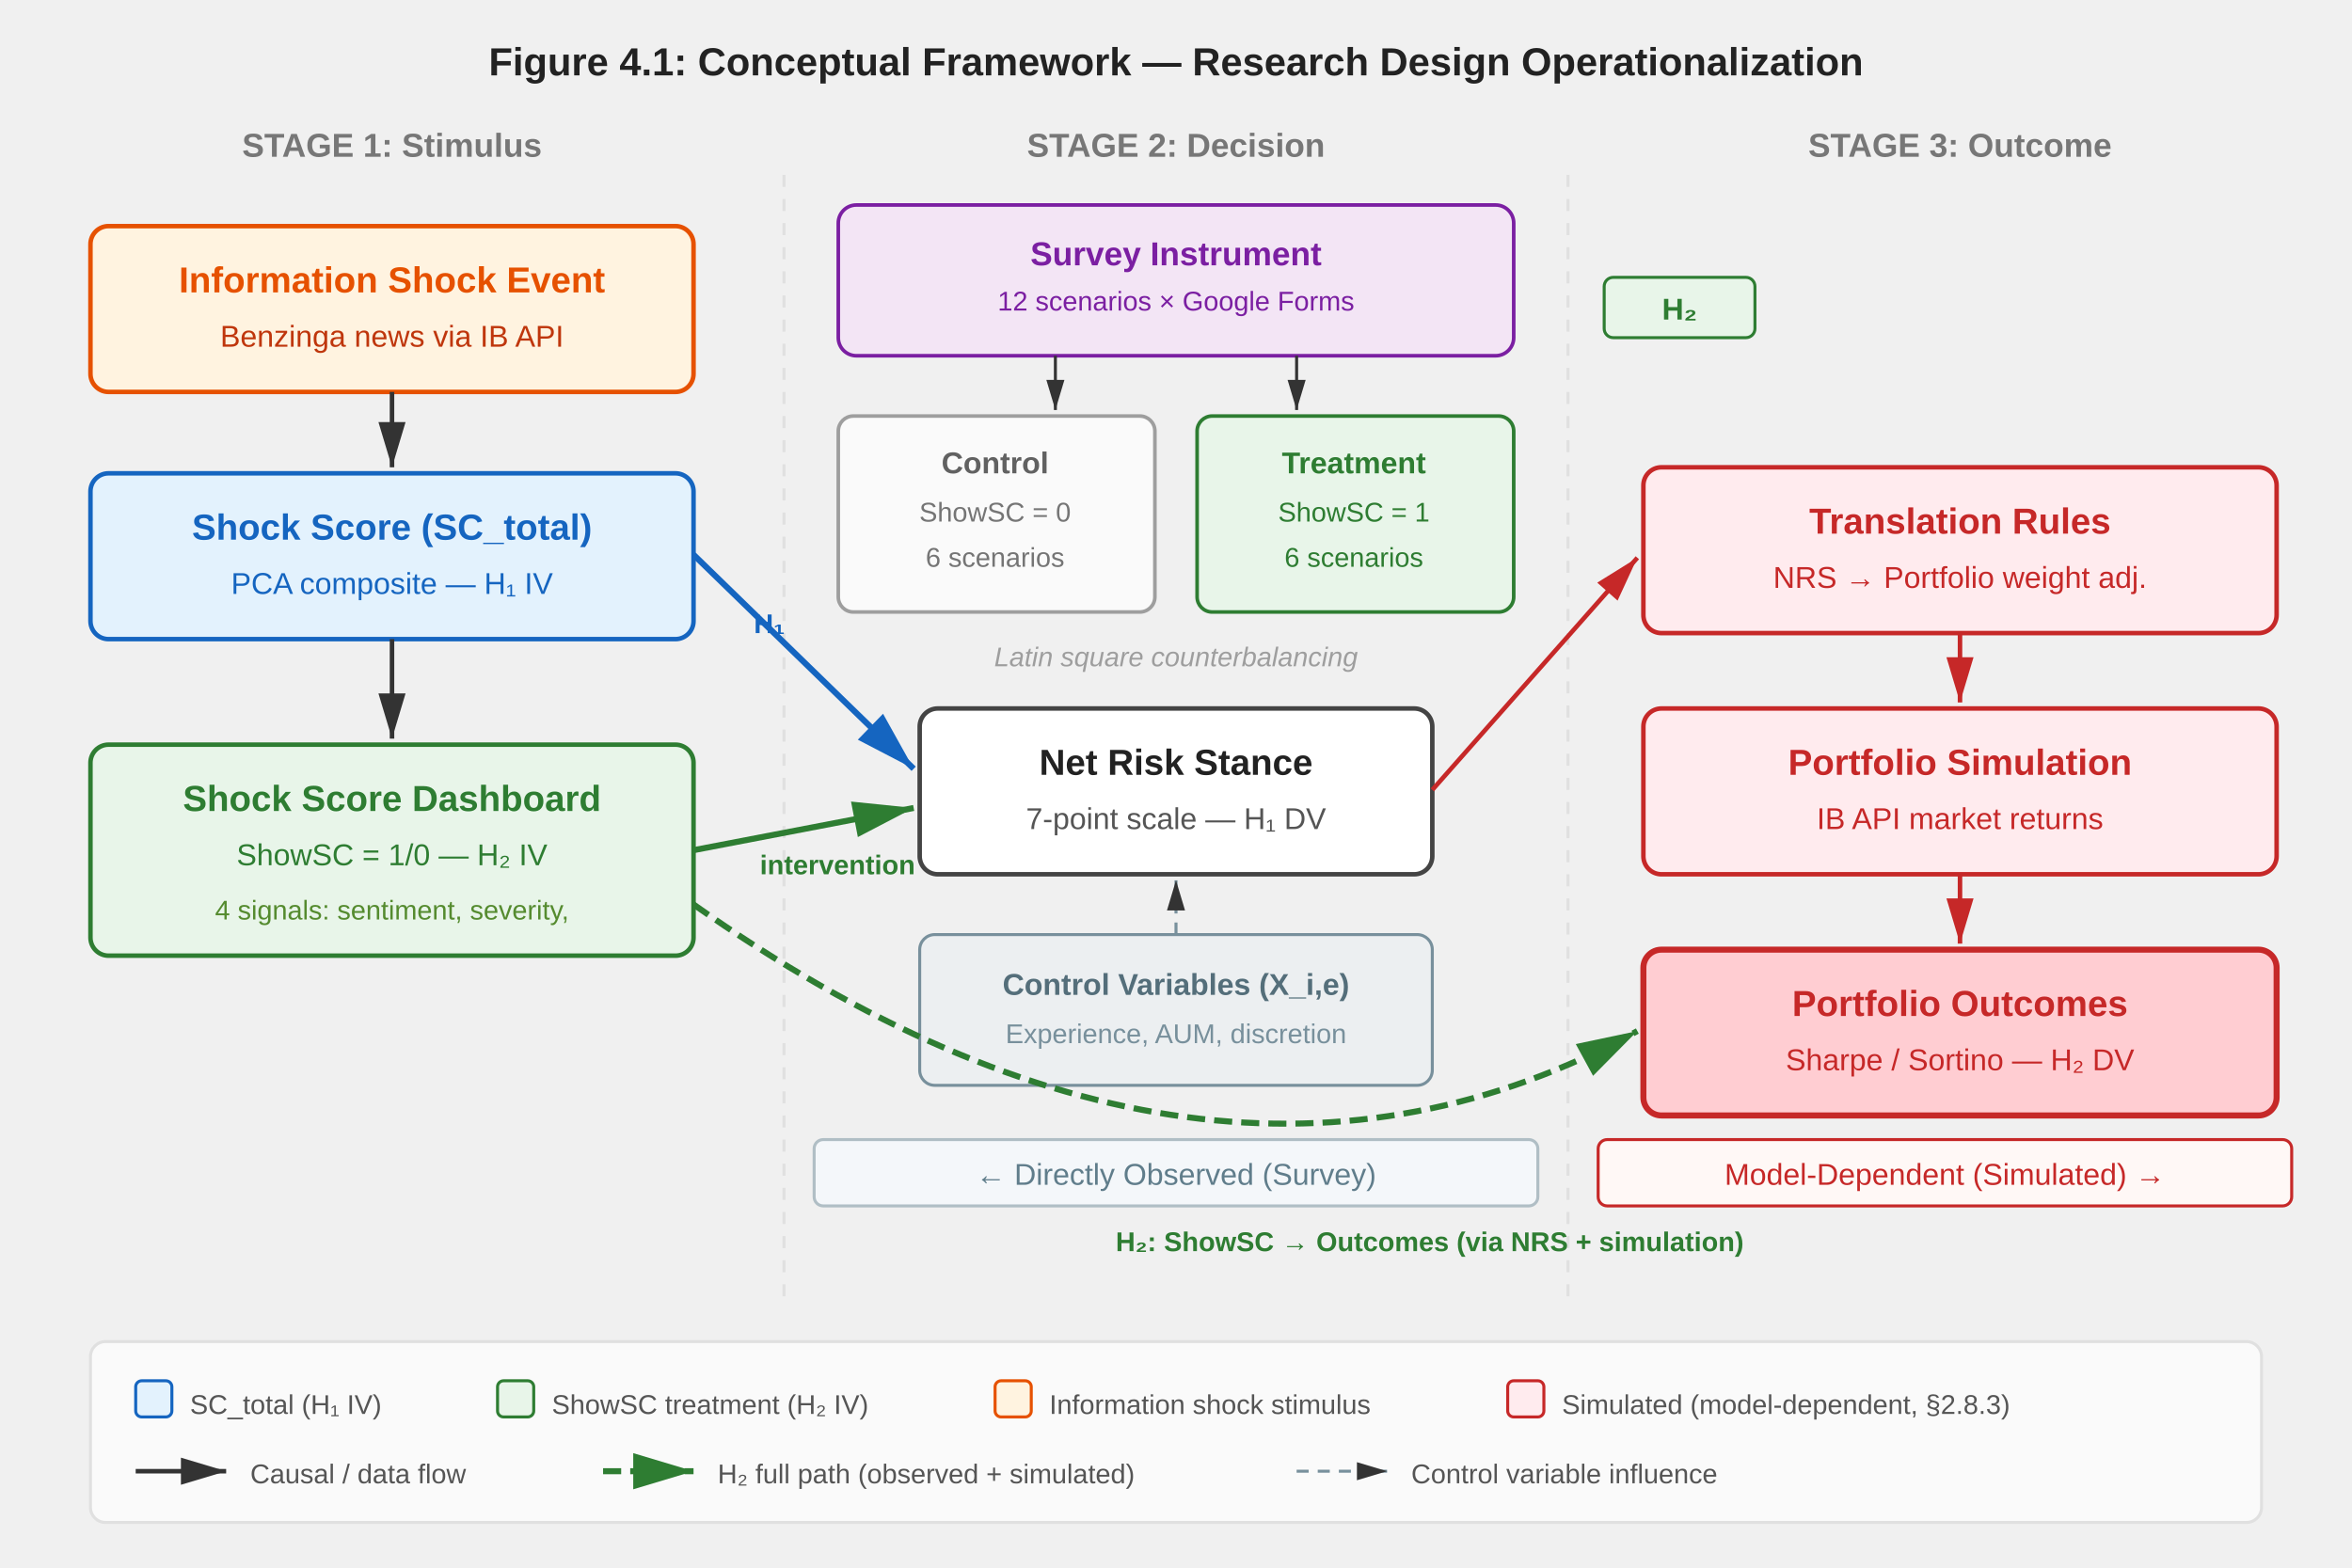
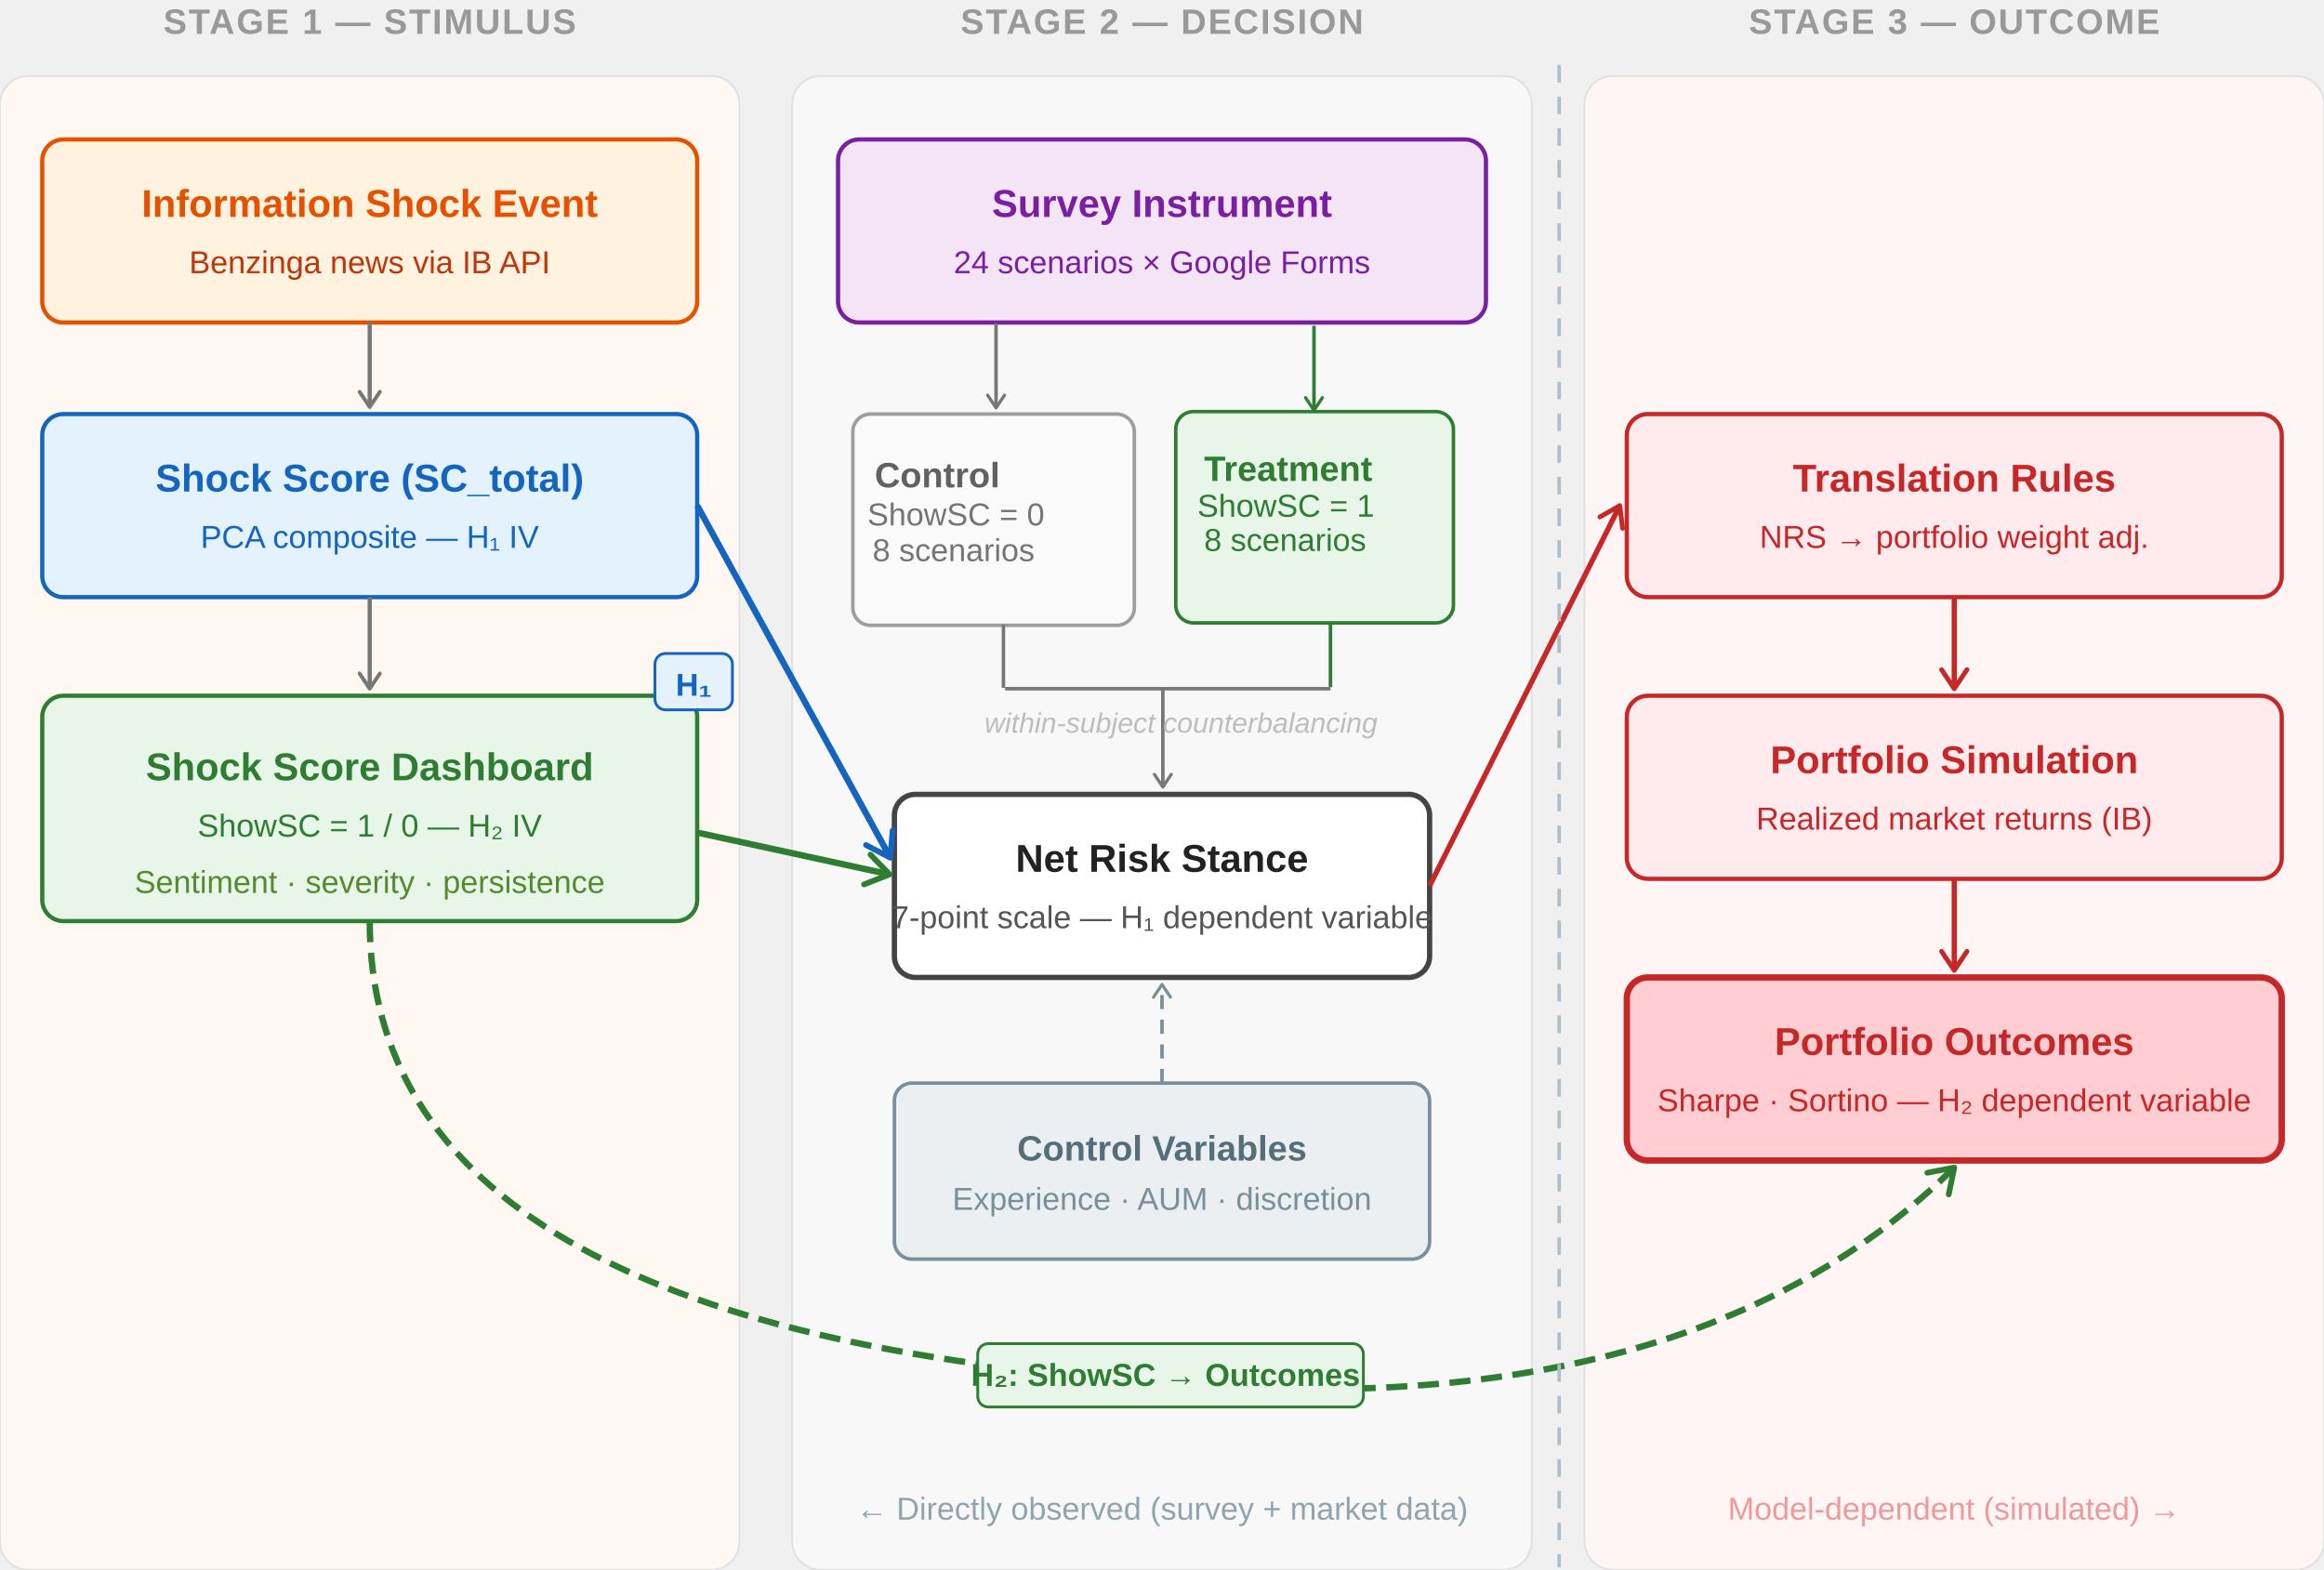
- <svg xmlns="http://www.w3.org/2000/svg" viewBox="0 0 780 520" font-family="Calibri, Arial, sans-serif">
+ <svg xmlns="http://www.w3.org/2000/svg" viewBox="7.586 13.71 660 445.829" width="660px" height="445.829px">
  <defs>
-     <marker id="arrow" viewBox="0 0 10 6" refX="10" refY="3" markerWidth="10" markerHeight="6" orient="auto-start-reverse">
-       <path d="M 0 0 L 10 3 L 0 6 z" fill="#333" />
-     </marker>
-     <marker id="arrow-blue" viewBox="0 0 10 6" refX="10" refY="3" markerWidth="10" markerHeight="6" orient="auto-start-reverse">
-       <path d="M 0 0 L 10 3 L 0 6 z" fill="#1565C0" />
-     </marker>
-     <marker id="arrow-green" viewBox="0 0 10 6" refX="10" refY="3" markerWidth="10" markerHeight="6" orient="auto-start-reverse">
-       <path d="M 0 0 L 10 3 L 0 6 z" fill="#2E7D32" />
-     </marker>
-     <marker id="arrow-red" viewBox="0 0 10 6" refX="10" refY="3" markerWidth="10" markerHeight="6" orient="auto-start-reverse">
-       <path d="M 0 0 L 10 3 L 0 6 z" fill="#C62828" />
+     <marker id="arrow" viewBox="0 0 10 10" refX="8" refY="5" markerWidth="6" markerHeight="6" orient="auto-start-reverse">
+       <path d="M2 1L8 5L2 9" fill="none" stroke="context-stroke" stroke-width="1.5" stroke-linecap="round" stroke-linejoin="round" />
    </marker>
  </defs>
-   <text x="390" y="25" text-anchor="middle" font-size="13" font-weight="bold" fill="#222">Figure 4.1: Conceptual Framework — Research Design Operationalization</text>
-   <text x="130" y="52" text-anchor="middle" font-size="11" fill="#777" font-weight="bold">STAGE 1: Stimulus</text>
-   <text x="390" y="52" text-anchor="middle" font-size="11" fill="#777" font-weight="bold">STAGE 2: Decision</text>
-   <text x="650" y="52" text-anchor="middle" font-size="11" fill="#777" font-weight="bold">STAGE 3: Outcome</text>
-   <line x1="260" y1="58" x2="260" y2="430" stroke="#E0E0E0" stroke-width="1" stroke-dasharray="4,4" />
-   <line x1="520" y1="58" x2="520" y2="430" stroke="#E0E0E0" stroke-width="1" stroke-dasharray="4,4" />
-   <rect x="30" y="75" width="200" height="55" rx="6" fill="#FFF3E0" stroke="#E65100" stroke-width="1.5" />
-   <text x="130" y="97" text-anchor="middle" font-size="12" font-weight="bold" fill="#E65100">Information Shock Event</text>
-   <text x="130" y="115" text-anchor="middle" font-size="10" fill="#BF360C">Benzinga news via IB API</text>
-   <line x1="130" y1="130" x2="130" y2="155" stroke="#333" stroke-width="1.5" marker-end="url(#arrow)" />
-   <rect x="30" y="157" width="200" height="55" rx="6" fill="#E3F2FD" stroke="#1565C0" stroke-width="1.5" />
-   <text x="130" y="179" text-anchor="middle" font-size="12" font-weight="bold" fill="#1565C0">Shock Score (SC_total)</text>
-   <text x="130" y="197" text-anchor="middle" font-size="10" fill="#1565C0">PCA composite — H₁ IV</text>
-   <line x1="130" y1="212" x2="130" y2="245" stroke="#333" stroke-width="1.5" marker-end="url(#arrow)" />
-   <rect x="30" y="247" width="200" height="70" rx="6" fill="#E8F5E9" stroke="#2E7D32" stroke-width="1.5" />
-   <text x="130" y="269" text-anchor="middle" font-size="12" font-weight="bold" fill="#2E7D32">Shock Score Dashboard</text>
-   <text x="130" y="287" text-anchor="middle" font-size="10" fill="#2E7D32">ShowSC = 1/0 — H₂ IV</text>
-   <text x="130" y="305" text-anchor="middle" font-size="9" fill="#558B2F">4 signals: sentiment, severity,</text>
-   <rect x="278" y="68" width="224" height="50" rx="6" fill="#F3E5F5" stroke="#7B1FA2" stroke-width="1.2" />
-   <text x="390" y="88" text-anchor="middle" font-size="11" font-weight="bold" fill="#7B1FA2">Survey Instrument</text>
-   <text x="390" y="103" text-anchor="middle" font-size="9" fill="#7B1FA2">12 scenarios × Google Forms</text>
-   <rect x="278" y="138" width="105" height="65" rx="5" fill="#FAFAFA" stroke="#9E9E9E" stroke-width="1.2" />
-   <text x="330" y="157" text-anchor="middle" font-size="10" font-weight="bold" fill="#616161">Control</text>
-   <text x="330" y="173" text-anchor="middle" font-size="9" fill="#757575">ShowSC = 0</text>
-   <text x="330" y="188" text-anchor="middle" font-size="9" fill="#757575">6 scenarios</text>
-   <rect x="397" y="138" width="105" height="65" rx="5" fill="#E8F5E9" stroke="#2E7D32" stroke-width="1.2" />
-   <text x="449" y="157" text-anchor="middle" font-size="10" font-weight="bold" fill="#2E7D32">Treatment</text>
-   <text x="449" y="173" text-anchor="middle" font-size="9" fill="#2E7D32">ShowSC = 1</text>
-   <text x="449" y="188" text-anchor="middle" font-size="9" fill="#2E7D32">6 scenarios</text>
-   <line x1="350" y1="118" x2="350" y2="136" stroke="#333" stroke-width="1" marker-end="url(#arrow)" />
-   <line x1="430" y1="118" x2="430" y2="136" stroke="#333" stroke-width="1" marker-end="url(#arrow)" />
-   <text x="390" y="221" text-anchor="middle" font-size="9" fill="#9E9E9E" font-style="italic">Latin square counterbalancing</text>
-   <rect x="305" y="235" width="170" height="55" rx="6" fill="#fff" stroke="#444" stroke-width="1.5" />
-   <text x="390" y="257" text-anchor="middle" font-size="12" font-weight="bold" fill="#222">Net Risk Stance</text>
-   <text x="390" y="275" text-anchor="middle" font-size="10" fill="#555">7-point scale — H₁ DV</text>
-   <line x1="230" y1="184" x2="303" y2="255" stroke="#1565C0" stroke-width="2" marker-end="url(#arrow-blue)" />
-   <text x="250" y="210" font-size="9" fill="#1565C0" font-weight="bold">H₁</text>
-   <line x1="230" y1="282" x2="303" y2="268" stroke="#2E7D32" stroke-width="2" marker-end="url(#arrow-green)" />
-   <text x="252" y="290" font-size="9" fill="#2E7D32" font-weight="bold">intervention</text>
-   <rect x="305" y="310" width="170" height="50" rx="5" fill="#ECEFF1" stroke="#78909C" stroke-width="1" />
-   <text x="390" y="330" text-anchor="middle" font-size="10" font-weight="bold" fill="#546E7A">Control Variables (X_i,e)</text>
-   <text x="390" y="346" text-anchor="middle" font-size="9" fill="#78909C">Experience, AUM, discretion</text>
-   <line x1="390" y1="310" x2="390" y2="292" stroke="#78909C" stroke-width="1" stroke-dasharray="4,3" marker-end="url(#arrow)" />
-   <rect x="520" y="58" width="3" height="372" rx="1" fill="none" />
-   <rect x="270" y="378" width="240" height="22" rx="3" fill="#F4F7FA" stroke="#B0BEC5" stroke-width="1" />
-   <text x="390" y="393" text-anchor="middle" font-size="10" fill="#607D8B">← Directly Observed (Survey)</text>
-   <rect x="530" y="378" width="230" height="22" rx="3" fill="#FFF8F6" stroke="#C62828" stroke-width="1" />
-   <text x="645" y="393" text-anchor="middle" font-size="10" fill="#C62828">Model-Dependent (Simulated) →</text>
-   <rect x="545" y="155" width="210" height="55" rx="6" fill="#FFEBEE" stroke="#C62828" stroke-width="1.5" />
-   <text x="650" y="177" text-anchor="middle" font-size="12" font-weight="bold" fill="#C62828">Translation Rules</text>
-   <text x="650" y="195" text-anchor="middle" font-size="10" fill="#C62828">NRS → Portfolio weight adj.</text>
-   <line x1="475" y1="262" x2="543" y2="185" stroke="#C62828" stroke-width="1.5" marker-end="url(#arrow-red)" />
-   <rect x="545" y="235" width="210" height="55" rx="6" fill="#FFEBEE" stroke="#C62828" stroke-width="1.5" />
-   <text x="650" y="257" text-anchor="middle" font-size="12" font-weight="bold" fill="#C62828">Portfolio Simulation</text>
-   <text x="650" y="275" text-anchor="middle" font-size="10" fill="#C62828">IB API market returns</text>
-   <line x1="650" y1="210" x2="650" y2="233" stroke="#C62828" stroke-width="1.5" marker-end="url(#arrow-red)" />
-   <rect x="545" y="315" width="210" height="55" rx="6" fill="#FFCDD2" stroke="#C62828" stroke-width="2" />
-   <text x="650" y="337" text-anchor="middle" font-size="12" font-weight="bold" fill="#C62828">Portfolio Outcomes</text>
-   <text x="650" y="355" text-anchor="middle" font-size="10" fill="#C62828">Sharpe / Sortino — H₂ DV</text>
-   <line x1="650" y1="290" x2="650" y2="313" stroke="#C62828" stroke-width="1.5" marker-end="url(#arrow-red)" />
-   <rect x="532" y="92" width="50" height="20" rx="3" fill="#E8F5E9" stroke="#2E7D32" stroke-width="1" />
-   <text x="557" y="106" text-anchor="middle" font-size="10" font-weight="bold" fill="#2E7D32">H₂</text>
-   <path d="M 230,300 Q 400,420 543,342" fill="none" stroke="#2E7D32" stroke-width="2" stroke-dasharray="6,3" marker-end="url(#arrow-green)" />
-   <text x="370" y="415" font-size="9" fill="#2E7D32" font-weight="bold">H₂: ShowSC → Outcomes (via NRS + simulation)</text>
-   <rect x="30" y="445" width="720" height="60" rx="5" fill="#FAFAFA" stroke="#E0E0E0" stroke-width="1" />
-   <rect x="45" y="458" width="12" height="12" rx="2" fill="#E3F2FD" stroke="#1565C0" stroke-width="1" />
-   <text x="63" y="469" font-size="9" fill="#555">SC_total (H₁ IV)</text>
-   <rect x="165" y="458" width="12" height="12" rx="2" fill="#E8F5E9" stroke="#2E7D32" stroke-width="1" />
-   <text x="183" y="469" font-size="9" fill="#555">ShowSC treatment (H₂ IV)</text>
-   <rect x="330" y="458" width="12" height="12" rx="2" fill="#FFF3E0" stroke="#E65100" stroke-width="1" />
-   <text x="348" y="469" font-size="9" fill="#555">Information shock stimulus</text>
-   <rect x="500" y="458" width="12" height="12" rx="2" fill="#FFEBEE" stroke="#C62828" stroke-width="1" />
-   <text x="518" y="469" font-size="9" fill="#555">Simulated (model-dependent, §2.8.3)</text>
-   <line x1="45" y1="488" x2="75" y2="488" stroke="#333" stroke-width="1.5" marker-end="url(#arrow)" />
-   <text x="83" y="492" font-size="9" fill="#555">Causal / data flow</text>
-   <line x1="200" y1="488" x2="230" y2="488" stroke="#2E7D32" stroke-width="2" stroke-dasharray="6,3" marker-end="url(#arrow-green)" />
-   <text x="238" y="492" font-size="9" fill="#555">H₂ full path (observed + simulated)</text>
-   <line x1="430" y1="488" x2="460" y2="488" stroke="#78909C" stroke-width="1" stroke-dasharray="4,3" marker-end="url(#arrow)" />
-   <text x="468" y="492" font-size="9" fill="#555">Control variable influence</text>
+   <rect x="7.586" y="35.31" width="210" height="424.229" rx="8" fill="#FFF8F2" stroke="#E0E0E0" stroke-width="0.5" style="fill: rgb(255, 248, 242); stroke: rgb(224, 224, 224); color: rgb(255, 255, 255); stroke-width: 0.5; stroke-linecap: butt; stroke-linejoin: miter; opacity: 1; font-family: Calibri, Arial, sans-serif; font-size: 16px; font-weight: 400; text-anchor: start; dominant-baseline: auto;" transform="matrix(1, 0, 0, 1, 0, 0)" />
+   <rect x="232.586" y="35.31" width="210" height="424.229" rx="8" fill="#F8F8F8" stroke="#E0E0E0" stroke-width="0.5" style="fill: rgb(248, 248, 248); stroke: rgb(224, 224, 224); color: rgb(255, 255, 255); stroke-width: 0.5; stroke-linecap: butt; stroke-linejoin: miter; opacity: 1; font-family: Calibri, Arial, sans-serif; font-size: 16px; font-weight: 400; text-anchor: start; dominant-baseline: auto;" transform="matrix(1, 0, 0, 1, 0, 0)" />
+   <rect x="457.586" y="35.31" width="210" height="424.229" rx="8" fill="#FFF5F5" stroke="#E0E0E0" stroke-width="0.5" style="fill: rgb(255, 245, 245); stroke: rgb(224, 224, 224); color: rgb(255, 255, 255); stroke-width: 0.5; stroke-linecap: butt; stroke-linejoin: miter; opacity: 1; font-family: Calibri, Arial, sans-serif; font-size: 16px; font-weight: 400; text-anchor: start; dominant-baseline: auto;" transform="matrix(1, 0, 0, 1, 0, 0)" />
+   <text x="112.586" y="23.31" text-anchor="middle" font-size="10" font-weight="bold" fill="#999" letter-spacing="0.5" style="fill: rgb(153, 153, 153); stroke: none; color: rgb(255, 255, 255); stroke-width: 1; stroke-linecap: butt; stroke-linejoin: miter; opacity: 1; font-family: Calibri, Arial, sans-serif; font-size: 10px; font-weight: 700; text-anchor: middle; dominant-baseline: auto; white-space: pre;" transform="matrix(1, 0, 0, 1, 0, 0)">STAGE 1 — STIMULUS</text>
+   <text x="337.586" y="23.31" text-anchor="middle" font-size="10" font-weight="bold" fill="#999" letter-spacing="0.5" style="fill: rgb(153, 153, 153); stroke: none; color: rgb(255, 255, 255); stroke-width: 1; stroke-linecap: butt; stroke-linejoin: miter; opacity: 1; font-family: Calibri, Arial, sans-serif; font-size: 10px; font-weight: 700; text-anchor: middle; dominant-baseline: auto; white-space: pre;" transform="matrix(1, 0, 0, 1, 0, 0)">STAGE 2 — DECISION</text>
+   <text x="562.586" y="23.31" text-anchor="middle" font-size="10" font-weight="bold" fill="#999" letter-spacing="0.5" style="fill: rgb(153, 153, 153); stroke: none; color: rgb(255, 255, 255); stroke-width: 1; stroke-linecap: butt; stroke-linejoin: miter; opacity: 1; font-family: Calibri, Arial, sans-serif; font-size: 10px; font-weight: 700; text-anchor: middle; dominant-baseline: auto; white-space: pre;" transform="matrix(1, 0, 0, 1, 0, 0)">STAGE 3 — OUTCOME</text>
+   <rect x="19.586" y="53.31" width="186" height="52" rx="6" fill="#FFF3E0" stroke="#E65100" stroke-width="1.2" style="fill: rgb(255, 243, 224); stroke: rgb(230, 81, 0); color: rgb(255, 255, 255); stroke-width: 1.2; stroke-linecap: butt; stroke-linejoin: miter; opacity: 1; font-family: Calibri, Arial, sans-serif; font-size: 16px; font-weight: 400; text-anchor: start; dominant-baseline: auto;" transform="matrix(1, 0, 0, 1, 0, 0)" />
+   <text x="112.586" y="75.31" text-anchor="middle" font-size="11" font-weight="bold" fill="#E65100" style="fill: rgb(230, 81, 0); stroke: none; color: rgb(255, 255, 255); stroke-width: 1; stroke-linecap: butt; stroke-linejoin: miter; opacity: 1; font-family: Calibri, Arial, sans-serif; font-size: 11px; font-weight: 700; text-anchor: middle; dominant-baseline: auto; white-space: pre;" transform="matrix(1, 0, 0, 1, 0, 0)">Information Shock Event</text>
+   <text x="112.586" y="91.31" text-anchor="middle" font-size="9" fill="#BF360C" style="fill: rgb(191, 54, 12); stroke: none; color: rgb(255, 255, 255); stroke-width: 1; stroke-linecap: butt; stroke-linejoin: miter; opacity: 1; font-family: Calibri, Arial, sans-serif; font-size: 9px; font-weight: 400; text-anchor: middle; dominant-baseline: auto; white-space: pre;" transform="matrix(1, 0, 0, 1, 0, 0)">Benzinga news via IB API</text>
+   <line x1="112.586" y1="105.31" x2="112.586" y2="129.31" stroke="#777" stroke-width="1.2" marker-end="url(#arrow)" style="fill: rgb(0, 0, 0); stroke: rgb(119, 119, 119); color: rgb(255, 255, 255); stroke-width: 1.2; stroke-linecap: butt; stroke-linejoin: miter; opacity: 1; font-family: Calibri, Arial, sans-serif; font-size: 16px; font-weight: 400; text-anchor: start; dominant-baseline: auto;" transform="matrix(1, 0, 0, 1, 0, 0)" />
+   <rect x="19.586" y="131.31" width="186" height="52" rx="6" fill="#E3F2FD" stroke="#1565C0" stroke-width="1.2" style="fill: rgb(227, 242, 253); stroke: rgb(21, 101, 192); color: rgb(255, 255, 255); stroke-width: 1.2; stroke-linecap: butt; stroke-linejoin: miter; opacity: 1; font-family: Calibri, Arial, sans-serif; font-size: 16px; font-weight: 400; text-anchor: start; dominant-baseline: auto;" transform="matrix(1, 0, 0, 1, 0, 0)" />
+   <text x="112.586" y="153.31" text-anchor="middle" font-size="11" font-weight="bold" fill="#1565C0" style="fill: rgb(21, 101, 192); stroke: none; color: rgb(255, 255, 255); stroke-width: 1; stroke-linecap: butt; stroke-linejoin: miter; opacity: 1; font-family: Calibri, Arial, sans-serif; font-size: 11px; font-weight: 700; text-anchor: middle; dominant-baseline: auto; white-space: pre;" transform="matrix(1, 0, 0, 1, 0, 0)">Shock Score (SC_total)</text>
+   <text x="112.586" y="169.31" text-anchor="middle" font-size="9" fill="#1565C0" style="fill: rgb(21, 101, 192); stroke: none; color: rgb(255, 255, 255); stroke-width: 1; stroke-linecap: butt; stroke-linejoin: miter; opacity: 1; font-family: Calibri, Arial, sans-serif; font-size: 9px; font-weight: 400; text-anchor: middle; dominant-baseline: auto; white-space: pre;" transform="matrix(1, 0, 0, 1, 0, 0)">PCA composite — H₁ IV</text>
+   <line x1="112.586" y1="183.31" x2="112.586" y2="209.31" stroke="#777" stroke-width="1.2" marker-end="url(#arrow)" style="fill: rgb(0, 0, 0); stroke: rgb(119, 119, 119); color: rgb(255, 255, 255); stroke-width: 1.2; stroke-linecap: butt; stroke-linejoin: miter; opacity: 1; font-family: Calibri, Arial, sans-serif; font-size: 16px; font-weight: 400; text-anchor: start; dominant-baseline: auto;" transform="matrix(1, 0, 0, 1, 0, 0)" />
+   <rect x="19.586" y="211.31" width="186" height="64" rx="6" fill="#E8F5E9" stroke="#2E7D32" stroke-width="1.2" style="fill: rgb(232, 245, 233); stroke: rgb(46, 125, 50); color: rgb(255, 255, 255); stroke-width: 1.2; stroke-linecap: butt; stroke-linejoin: miter; opacity: 1; font-family: Calibri, Arial, sans-serif; font-size: 16px; font-weight: 400; text-anchor: start; dominant-baseline: auto;" transform="matrix(1, 0, 0, 1, 0, 0)" />
+   <text x="112.586" y="235.31" text-anchor="middle" font-size="11" font-weight="bold" fill="#2E7D32" style="fill: rgb(46, 125, 50); stroke: none; color: rgb(255, 255, 255); stroke-width: 1; stroke-linecap: butt; stroke-linejoin: miter; opacity: 1; font-family: Calibri, Arial, sans-serif; font-size: 11px; font-weight: 700; text-anchor: middle; dominant-baseline: auto; white-space: pre;" transform="matrix(1, 0, 0, 1, 0, 0)">Shock Score Dashboard</text>
+   <text x="112.586" y="251.31" text-anchor="middle" font-size="9" fill="#2E7D32" style="fill: rgb(46, 125, 50); stroke: none; color: rgb(255, 255, 255); stroke-width: 1; stroke-linecap: butt; stroke-linejoin: miter; opacity: 1; font-family: Calibri, Arial, sans-serif; font-size: 9px; font-weight: 400; text-anchor: middle; dominant-baseline: auto; white-space: pre;" transform="matrix(1, 0, 0, 1, 0, 0)">ShowSC = 1 / 0 — H₂ IV</text>
+   <text x="112.586" y="267.31" text-anchor="middle" font-size="9" fill="#558B2F" style="fill: rgb(85, 139, 47); stroke: none; color: rgb(255, 255, 255); stroke-width: 1; stroke-linecap: butt; stroke-linejoin: miter; opacity: 1; font-family: Calibri, Arial, sans-serif; font-size: 9px; font-weight: 400; text-anchor: middle; dominant-baseline: auto; white-space: pre;" transform="matrix(1, 0, 0, 1, 0, 0)">Sentiment · severity · persistence</text>
+   <rect x="245.586" y="53.31" width="184" height="52" rx="6" fill="#F3E5F5" stroke="#7B1FA2" stroke-width="1.2" style="fill: rgb(243, 229, 245); stroke: rgb(123, 31, 162); color: rgb(255, 255, 255); stroke-width: 1.2; stroke-linecap: butt; stroke-linejoin: miter; opacity: 1; font-family: Calibri, Arial, sans-serif; font-size: 16px; font-weight: 400; text-anchor: start; dominant-baseline: auto;" transform="matrix(1, 0, 0, 1, 0, 0)" />
+   <text x="337.586" y="75.31" text-anchor="middle" font-size="11" font-weight="bold" fill="#7B1FA2" style="fill: rgb(123, 31, 162); stroke: none; color: rgb(255, 255, 255); stroke-width: 1; stroke-linecap: butt; stroke-linejoin: miter; opacity: 1; font-family: Calibri, Arial, sans-serif; font-size: 11px; font-weight: 700; text-anchor: middle; dominant-baseline: auto; white-space: pre;" transform="matrix(1, 0, 0, 1, 0, 0)">Survey Instrument</text>
+   <text x="337.586" y="91.31" text-anchor="middle" font-size="9" fill="#7B1FA2" style="fill: rgb(123, 31, 162); stroke: none; color: rgb(255, 255, 255); stroke-width: 1; stroke-linecap: butt; stroke-linejoin: miter; opacity: 1; font-family: Calibri, Arial, sans-serif; font-size: 9px; font-weight: 400; text-anchor: middle; dominant-baseline: auto; white-space: pre;" transform="matrix(1, 0, 0, 1, 0, 0)">24 scenarios × Google Forms</text>
+   <line x1="290.458" y1="105.543" x2="290.458" y2="129.543" stroke="#777" stroke-width="1" marker-end="url(#arrow)" style="fill: rgb(0, 0, 0); stroke: rgb(119, 119, 119); color: rgb(255, 255, 255); stroke-width: 1; stroke-linecap: butt; stroke-linejoin: miter; opacity: 1; font-family: Calibri, Arial, sans-serif; font-size: 16px; font-weight: 400; text-anchor: start; dominant-baseline: auto;" transform="matrix(1, 0, 0, 1, 0, 0)" />
+   <line x1="380.749" y1="106.243" x2="380.749" y2="130.243" stroke="#2E7D32" stroke-width="1" marker-end="url(#arrow)" style="fill: rgb(0, 0, 0); stroke: rgb(46, 125, 50); color: rgb(255, 255, 255); stroke-width: 1; stroke-linecap: butt; stroke-linejoin: miter; opacity: 1; font-family: Calibri, Arial, sans-serif; font-size: 16px; font-weight: 400; text-anchor: start; dominant-baseline: auto;" transform="matrix(1, 0, 0, 1, 0, 0)" />
+   <rect x="249.784" y="131.31" width="79.942" height="60" rx="5" fill="#FAFAFA" stroke="#9E9E9E" stroke-width="1" style="fill: rgb(250, 250, 250); stroke: rgb(158, 158, 158); color: rgb(255, 255, 255); stroke-width: 1; stroke-linecap: butt; stroke-linejoin: miter; opacity: 1; font-family: Calibri, Arial, sans-serif; font-size: 16px; font-weight: 400; text-anchor: start; dominant-baseline: auto;" transform="matrix(1, 0, 0, 1, 0, 0)" />
+   <text x="273.783" y="152.108" text-anchor="middle" font-size="10" font-weight="bold" fill="#616161" style="fill: rgb(97, 97, 97); stroke: none; color: rgb(255, 255, 255); stroke-width: 1; stroke-linecap: butt; stroke-linejoin: miter; opacity: 1; font-family: Calibri, Arial, sans-serif; font-size: 10px; font-weight: 700; text-anchor: middle; dominant-baseline: auto; white-space: pre;" transform="matrix(1, 0, 0, 1, 0, 0)">Control</text>
+   <text x="279.068" y="162.923" text-anchor="middle" font-size="9" fill="#757575" style="fill: rgb(117, 117, 117); stroke: none; color: rgb(255, 255, 255); stroke-width: 1; stroke-linecap: butt; stroke-linejoin: miter; opacity: 1; font-family: Calibri, Arial, sans-serif; font-size: 9px; font-weight: 400; text-anchor: middle; dominant-baseline: auto; white-space: pre;" transform="matrix(1, 0, 0, 1, 0, 0)">ShowSC = 0</text>
+   <text x="278.408" y="173.078" text-anchor="middle" font-size="9" fill="#757575" style="fill: rgb(117, 117, 117); stroke: none; color: rgb(255, 255, 255); stroke-width: 1; stroke-linecap: butt; stroke-linejoin: miter; opacity: 1; font-family: Calibri, Arial, sans-serif; font-size: 9px; font-weight: 400; text-anchor: middle; dominant-baseline: auto; white-space: pre;" transform="matrix(1, 0, 0, 1, 0, 0)">8 scenarios</text>
+   <rect x="341.493" y="130.61" width="78.857" height="60" rx="5" fill="#E8F5E9" stroke="#2E7D32" stroke-width="1" style="fill: rgb(232, 245, 233); stroke: rgb(46, 125, 50); color: rgb(255, 255, 255); stroke-width: 1; stroke-linecap: butt; stroke-linejoin: miter; opacity: 1; font-family: Calibri, Arial, sans-serif; font-size: 16px; font-weight: 400; text-anchor: start; dominant-baseline: auto;" transform="matrix(1, 0, 0, 1, 0, 0)" />
+   <text x="373.434" y="150.306" text-anchor="middle" font-size="10" font-weight="bold" fill="#2E7D32" style="fill: rgb(46, 125, 50); stroke: none; color: rgb(255, 255, 255); stroke-width: 1; stroke-linecap: butt; stroke-linejoin: miter; opacity: 1; font-family: Calibri, Arial, sans-serif; font-size: 10px; font-weight: 700; text-anchor: middle; dominant-baseline: auto; white-space: pre;" transform="matrix(1, 0, 0, 1, 0, 0)">Treatment</text>
+   <text x="372.773" y="160.461" text-anchor="middle" font-size="9" fill="#2E7D32" style="fill: rgb(46, 125, 50); stroke: none; color: rgb(255, 255, 255); stroke-width: 1; stroke-linecap: butt; stroke-linejoin: miter; opacity: 1; font-family: Calibri, Arial, sans-serif; font-size: 9px; font-weight: 400; text-anchor: middle; dominant-baseline: auto; white-space: pre;" transform="matrix(1, 0, 0, 1, 0, 0)">ShowSC = 1</text>
+   <text x="372.553" y="170.176" text-anchor="middle" font-size="9" fill="#2E7D32" style="fill: rgb(46, 125, 50); stroke: none; color: rgb(255, 255, 255); stroke-width: 1; stroke-linecap: butt; stroke-linejoin: miter; opacity: 1; font-family: Calibri, Arial, sans-serif; font-size: 9px; font-weight: 400; text-anchor: middle; dominant-baseline: auto; white-space: pre;" transform="matrix(1, 0, 0, 1, 0, 0)">8 scenarios</text>
+   <line x1="292.554" y1="191.077" x2="292.554" y2="209.077" stroke="#777" stroke-width="1" style="fill: rgb(0, 0, 0); stroke: rgb(119, 119, 119); color: rgb(255, 255, 255); stroke-width: 1; stroke-linecap: butt; stroke-linejoin: miter; opacity: 1; font-family: Calibri, Arial, sans-serif; font-size: 16px; font-weight: 400; text-anchor: start; dominant-baseline: auto;" transform="matrix(1, 0, 0, 1, 0, 0)" />
+   <line x1="385.429" y1="190.844" x2="385.429" y2="208.844" stroke="#2E7D32" stroke-width="1" style="fill: rgb(0, 0, 0); stroke: rgb(46, 125, 50); color: rgb(255, 255, 255); stroke-width: 1; stroke-linecap: butt; stroke-linejoin: miter; opacity: 1; font-family: Calibri, Arial, sans-serif; font-size: 16px; font-weight: 400; text-anchor: start; dominant-baseline: auto;" transform="matrix(1, 0, 0, 1, 0, 0)" />
+   <line x1="293.02" y1="209.31" x2="385.429" y2="209.31" stroke="#777" stroke-width="1" style="fill: rgb(0, 0, 0); stroke: rgb(119, 119, 119); color: rgb(255, 255, 255); stroke-width: 1; stroke-linecap: butt; stroke-linejoin: miter; opacity: 1; font-family: Calibri, Arial, sans-serif; font-size: 16px; font-weight: 400; text-anchor: start; dominant-baseline: auto;" transform="matrix(1, 0, 0, 1, 0, 0)" />
+   <line x1="337.825" y1="209.31" x2="337.825" y2="237.24" stroke="#777" stroke-width="1" marker-end="url(#arrow)" style="fill: rgb(0, 0, 0); stroke: rgb(119, 119, 119); color: rgb(255, 255, 255); stroke-width: 1; stroke-linecap: butt; stroke-linejoin: miter; opacity: 1; font-family: Calibri, Arial, sans-serif; font-size: 16px; font-weight: 400; text-anchor: start; dominant-baseline: auto;" transform="matrix(1, 0, 0, 1, 0, 0)" />
+   <text x="342.986" y="221.792" text-anchor="middle" font-size="8" fill="#BDBDBD" font-style="italic" style="fill: rgb(189, 189, 189); stroke: none; color: rgb(255, 255, 255); stroke-width: 1; stroke-linecap: butt; stroke-linejoin: miter; opacity: 1; font-family: Calibri, Arial, sans-serif; font-size: 8px; font-weight: 400; font-style: italic; text-anchor: middle; dominant-baseline: auto; white-space: pre;" transform="matrix(1, 0, 0, 1, 0, 0)">within-subject counterbalancing</text>
+   <rect x="261.586" y="239.31" width="152" height="52" rx="6" fill="#FFFFFF" stroke="#444" stroke-width="1.5" style="fill: rgb(255, 255, 255); stroke: rgb(68, 68, 68); color: rgb(255, 255, 255); stroke-width: 1.5; stroke-linecap: butt; stroke-linejoin: miter; opacity: 1; font-family: Calibri, Arial, sans-serif; font-size: 16px; font-weight: 400; text-anchor: start; dominant-baseline: auto;" transform="matrix(1, 0, 0, 1, 0, 0)" />
+   <text x="337.586" y="261.31" text-anchor="middle" font-size="11" font-weight="bold" fill="#222" style="fill: rgb(34, 34, 34); stroke: none; color: rgb(255, 255, 255); stroke-width: 1; stroke-linecap: butt; stroke-linejoin: miter; opacity: 1; font-family: Calibri, Arial, sans-serif; font-size: 11px; font-weight: 700; text-anchor: middle; dominant-baseline: auto; white-space: pre;" transform="matrix(1, 0, 0, 1, 0, 0)">Net Risk Stance</text>
+   <text x="337.586" y="277.31" text-anchor="middle" font-size="9" fill="#555" style="fill: rgb(85, 85, 85); stroke: none; color: rgb(255, 255, 255); stroke-width: 1; stroke-linecap: butt; stroke-linejoin: miter; opacity: 1; font-family: Calibri, Arial, sans-serif; font-size: 9px; font-weight: 400; text-anchor: middle; dominant-baseline: auto; white-space: pre;" transform="matrix(1, 0, 0, 1, 0, 0)">7-point scale — H₁ dependent variable</text>
+   <rect x="261.586" y="321.31" width="152" height="50" rx="5" fill="#ECEFF1" stroke="#78909C" stroke-width="1" style="fill: rgb(236, 239, 241); stroke: rgb(120, 144, 156); color: rgb(255, 255, 255); stroke-width: 1; stroke-linecap: butt; stroke-linejoin: miter; opacity: 1; font-family: Calibri, Arial, sans-serif; font-size: 16px; font-weight: 400; text-anchor: start; dominant-baseline: auto;" transform="matrix(1, 0, 0, 1, 0, 0)" />
+   <text x="337.586" y="343.31" text-anchor="middle" font-size="10" font-weight="bold" fill="#546E7A" style="fill: rgb(84, 110, 122); stroke: none; color: rgb(255, 255, 255); stroke-width: 1; stroke-linecap: butt; stroke-linejoin: miter; opacity: 1; font-family: Calibri, Arial, sans-serif; font-size: 10px; font-weight: 700; text-anchor: middle; dominant-baseline: auto; white-space: pre;" transform="matrix(1, 0, 0, 1, 0, 0)">Control Variables</text>
+   <text x="337.586" y="357.31" text-anchor="middle" font-size="9" fill="#78909C" style="fill: rgb(120, 144, 156); stroke: none; color: rgb(255, 255, 255); stroke-width: 1; stroke-linecap: butt; stroke-linejoin: miter; opacity: 1; font-family: Calibri, Arial, sans-serif; font-size: 9px; font-weight: 400; text-anchor: middle; dominant-baseline: auto; white-space: pre;" transform="matrix(1, 0, 0, 1, 0, 0)">Experience · AUM · discretion</text>
+   <line x1="337.586" y1="321.31" x2="337.586" y2="293.31" stroke="#78909C" stroke-width="1" stroke-dasharray="4,3" marker-end="url(#arrow)" style="fill: rgb(0, 0, 0); stroke: rgb(120, 144, 156); color: rgb(255, 255, 255); stroke-width: 1; stroke-dasharray: 4px, 3px; stroke-linecap: butt; stroke-linejoin: miter; opacity: 1; font-family: Calibri, Arial, sans-serif; font-size: 16px; font-weight: 400; text-anchor: start; dominant-baseline: auto;" transform="matrix(1, 0, 0, 1, 0, 0)" />
+   <line x1="205.586" y1="157.31" x2="260.428" y2="257.313" stroke="#1565C0" stroke-width="1.8" marker-end="url(#arrow)" style="fill: rgb(0, 0, 0); stroke: rgb(21, 101, 192); color: rgb(255, 255, 255); stroke-width: 1.8; stroke-linecap: butt; stroke-linejoin: miter; opacity: 1; font-family: Calibri, Arial, sans-serif; font-size: 16px; font-weight: 400; text-anchor: start; dominant-baseline: auto;" transform="matrix(1, 0, 0, 1, 0, 0)" />
+   <rect x="193.586" y="199.31" width="22" height="16" rx="3" fill="#E3F2FD" stroke="#1565C0" stroke-width="0.8" style="fill: rgb(227, 242, 253); stroke: rgb(21, 101, 192); color: rgb(255, 255, 255); stroke-width: 0.8; stroke-linecap: butt; stroke-linejoin: miter; opacity: 1; font-family: Calibri, Arial, sans-serif; font-size: 16px; font-weight: 400; text-anchor: start; dominant-baseline: auto;" transform="matrix(1, 0, 0, 1, 0, 0)" />
+   <text x="204.586" y="211.31" text-anchor="middle" font-size="9" font-weight="bold" fill="#1565C0" style="fill: rgb(21, 101, 192); stroke: none; color: rgb(255, 255, 255); stroke-width: 1; stroke-linecap: butt; stroke-linejoin: miter; opacity: 1; font-family: Calibri, Arial, sans-serif; font-size: 9px; font-weight: 700; text-anchor: middle; dominant-baseline: auto; white-space: pre;" transform="matrix(1, 0, 0, 1, 0, 0)">H₁</text>
+   <line x1="206.007" y1="250.255" x2="260.217" y2="262.046" stroke="#2E7D32" stroke-width="1.8" marker-end="url(#arrow)" style="fill: rgb(0, 0, 0); stroke: rgb(46, 125, 50); color: rgb(255, 255, 255); stroke-width: 1.8; stroke-linecap: butt; stroke-linejoin: miter; opacity: 1; font-family: Calibri, Arial, sans-serif; font-size: 16px; font-weight: 400; text-anchor: start; dominant-baseline: auto;" transform="matrix(1, 0, 0, 1, 0, 0)" />
+   <rect x="469.586" y="131.31" width="186" height="52" rx="6" fill="#FFEBEE" stroke="#C62828" stroke-width="1.2" style="fill: rgb(255, 235, 238); stroke: rgb(198, 40, 40); color: rgb(255, 255, 255); stroke-width: 1.2; stroke-linecap: butt; stroke-linejoin: miter; opacity: 1; font-family: Calibri, Arial, sans-serif; font-size: 16px; font-weight: 400; text-anchor: start; dominant-baseline: auto;" transform="matrix(1, 0, 0, 1, 0, 0)" />
+   <text x="562.586" y="153.31" text-anchor="middle" font-size="11" font-weight="bold" fill="#C62828" style="fill: rgb(198, 40, 40); stroke: none; color: rgb(255, 255, 255); stroke-width: 1; stroke-linecap: butt; stroke-linejoin: miter; opacity: 1; font-family: Calibri, Arial, sans-serif; font-size: 11px; font-weight: 700; text-anchor: middle; dominant-baseline: auto; white-space: pre;" transform="matrix(1, 0, 0, 1, 0, 0)">Translation Rules</text>
+   <text x="562.586" y="169.31" text-anchor="middle" font-size="9" fill="#C62828" style="fill: rgb(198, 40, 40); stroke: none; color: rgb(255, 255, 255); stroke-width: 1; stroke-linecap: butt; stroke-linejoin: miter; opacity: 1; font-family: Calibri, Arial, sans-serif; font-size: 9px; font-weight: 400; text-anchor: middle; dominant-baseline: auto; white-space: pre;" transform="matrix(1, 0, 0, 1, 0, 0)">NRS → portfolio weight adj.</text>
+   <line x1="413.586" y1="265.31" x2="467.586" y2="157.31" stroke="#C62828" stroke-width="1.5" marker-end="url(#arrow)" style="fill: rgb(0, 0, 0); stroke: rgb(198, 40, 40); color: rgb(255, 255, 255); stroke-width: 1.5; stroke-linecap: butt; stroke-linejoin: miter; opacity: 1; font-family: Calibri, Arial, sans-serif; font-size: 16px; font-weight: 400; text-anchor: start; dominant-baseline: auto;" transform="matrix(1, 0, 0, 1, 0, 0)" />
+   <line x1="562.586" y1="183.31" x2="562.586" y2="209.31" stroke="#C62828" stroke-width="1.5" marker-end="url(#arrow)" style="fill: rgb(0, 0, 0); stroke: rgb(198, 40, 40); color: rgb(255, 255, 255); stroke-width: 1.5; stroke-linecap: butt; stroke-linejoin: miter; opacity: 1; font-family: Calibri, Arial, sans-serif; font-size: 16px; font-weight: 400; text-anchor: start; dominant-baseline: auto;" transform="matrix(1, 0, 0, 1, 0, 0)" />
+   <rect x="469.586" y="211.31" width="186" height="52" rx="6" fill="#FFEBEE" stroke="#C62828" stroke-width="1.2" style="fill: rgb(255, 235, 238); stroke: rgb(198, 40, 40); color: rgb(255, 255, 255); stroke-width: 1.2; stroke-linecap: butt; stroke-linejoin: miter; opacity: 1; font-family: Calibri, Arial, sans-serif; font-size: 16px; font-weight: 400; text-anchor: start; dominant-baseline: auto;" transform="matrix(1, 0, 0, 1, 0, 0)" />
+   <text x="562.586" y="233.31" text-anchor="middle" font-size="11" font-weight="bold" fill="#C62828" style="fill: rgb(198, 40, 40); stroke: none; color: rgb(255, 255, 255); stroke-width: 1; stroke-linecap: butt; stroke-linejoin: miter; opacity: 1; font-family: Calibri, Arial, sans-serif; font-size: 11px; font-weight: 700; text-anchor: middle; dominant-baseline: auto; white-space: pre;" transform="matrix(1, 0, 0, 1, 0, 0)">Portfolio Simulation</text>
+   <text x="562.586" y="249.31" text-anchor="middle" font-size="9" fill="#C62828" style="fill: rgb(198, 40, 40); stroke: none; color: rgb(255, 255, 255); stroke-width: 1; stroke-linecap: butt; stroke-linejoin: miter; opacity: 1; font-family: Calibri, Arial, sans-serif; font-size: 9px; font-weight: 400; text-anchor: middle; dominant-baseline: auto; white-space: pre;" transform="matrix(1, 0, 0, 1, 0, 0)">Realized market returns (IB)</text>
+   <line x1="562.586" y1="263.31" x2="562.586" y2="289.31" stroke="#C62828" stroke-width="1.5" marker-end="url(#arrow)" style="fill: rgb(0, 0, 0); stroke: rgb(198, 40, 40); color: rgb(255, 255, 255); stroke-width: 1.5; stroke-linecap: butt; stroke-linejoin: miter; opacity: 1; font-family: Calibri, Arial, sans-serif; font-size: 16px; font-weight: 400; text-anchor: start; dominant-baseline: auto;" transform="matrix(1, 0, 0, 1, 0, 0)" />
+   <rect x="469.586" y="291.31" width="186" height="52" rx="6" fill="#FFCDD2" stroke="#C62828" stroke-width="1.8" style="fill: rgb(255, 205, 210); stroke: rgb(198, 40, 40); color: rgb(255, 255, 255); stroke-width: 1.8; stroke-linecap: butt; stroke-linejoin: miter; opacity: 1; font-family: Calibri, Arial, sans-serif; font-size: 16px; font-weight: 400; text-anchor: start; dominant-baseline: auto;" transform="matrix(1, 0, 0, 1, 0, 0)" />
+   <text x="562.586" y="313.31" text-anchor="middle" font-size="11" font-weight="bold" fill="#C62828" style="fill: rgb(198, 40, 40); stroke: none; color: rgb(255, 255, 255); stroke-width: 1; stroke-linecap: butt; stroke-linejoin: miter; opacity: 1; font-family: Calibri, Arial, sans-serif; font-size: 11px; font-weight: 700; text-anchor: middle; dominant-baseline: auto; white-space: pre;" transform="matrix(1, 0, 0, 1, 0, 0)">Portfolio Outcomes</text>
+   <text x="562.586" y="329.31" text-anchor="middle" font-size="9" fill="#C62828" style="fill: rgb(198, 40, 40); stroke: none; color: rgb(255, 255, 255); stroke-width: 1; stroke-linecap: butt; stroke-linejoin: miter; opacity: 1; font-family: Calibri, Arial, sans-serif; font-size: 9px; font-weight: 400; text-anchor: middle; dominant-baseline: auto; white-space: pre;" transform="matrix(1, 0, 0, 1, 0, 0)">Sharpe · Sortino — H₂ dependent variable</text>
+   <path d="M 112.586 275.31 C 112.586 352.643 187.586 396.31 337.586 406.31 C 437.586 414.976 512.586 394.643 562.586 345.31" fill="none" stroke="#2E7D32" stroke-width="1.8" stroke-dasharray="6,3" marker-end="url(#arrow)" style="fill: none; stroke: rgb(46, 125, 50); color: rgb(255, 255, 255); stroke-width: 1.8; stroke-dasharray: 6px, 3px; stroke-linecap: butt; stroke-linejoin: miter; opacity: 1; font-family: Calibri, Arial, sans-serif; font-size: 16px; font-weight: 400; text-anchor: start; dominant-baseline: auto;" transform="matrix(1, 0, 0, 1, 0, 0)" />
+   <rect x="285.253" y="395.31" width="109.529" height="18" rx="3" fill="#E8F5E9" stroke="#2E7D32" stroke-width="0.8" style="fill: rgb(232, 245, 233); stroke: rgb(46, 125, 50); color: rgb(255, 255, 255); stroke-width: 0.8; stroke-linecap: butt; stroke-linejoin: miter; opacity: 1; font-family: Calibri, Arial, sans-serif; font-size: 16px; font-weight: 400; text-anchor: start; dominant-baseline: auto;" transform="matrix(1, 0, 0, 1, 0, 0)" />
+   <text x="338.586" y="407.31" text-anchor="middle" font-size="9" font-weight="bold" fill="#2E7D32" style="fill: rgb(46, 125, 50); stroke: none; color: rgb(255, 255, 255); stroke-width: 1; stroke-linecap: butt; stroke-linejoin: miter; opacity: 1; font-family: Calibri, Arial, sans-serif; font-size: 9px; font-weight: 700; text-anchor: middle; dominant-baseline: auto; white-space: pre;" transform="matrix(1, 0, 0, 1, 0, 0)">H₂: ShowSC → Outcomes</text>
+   <line x1="450.378" y1="32.136" x2="450.378" y2="458.827" stroke="#B0BEC5" stroke-width="1" stroke-dasharray="5,4" style="fill: rgb(0, 0, 0); stroke: rgb(176, 190, 197); color: rgb(255, 255, 255); stroke-width: 1; stroke-dasharray: 5px, 4px; stroke-linecap: butt; stroke-linejoin: miter; opacity: 1; font-family: Calibri, Arial, sans-serif; font-size: 16px; font-weight: 400; text-anchor: start; dominant-baseline: auto;" transform="matrix(1, 0, 0, 1, 0, 0)" />
+   <text x="337.586" y="445.31" text-anchor="middle" font-size="9" fill="#90A4AE" style="fill: rgb(144, 164, 174); stroke: none; color: rgb(255, 255, 255); stroke-width: 1; stroke-linecap: butt; stroke-linejoin: miter; opacity: 1; font-family: Calibri, Arial, sans-serif; font-size: 9px; font-weight: 400; text-anchor: middle; dominant-baseline: auto; white-space: pre;" transform="matrix(1, 0, 0, 1, 0, 0)">← Directly observed (survey + market data)</text>
+   <text x="562.586" y="445.31" text-anchor="middle" font-size="9" fill="#EF9A9A" style="fill: rgb(239, 154, 154); stroke: none; color: rgb(255, 255, 255); stroke-width: 1; stroke-linecap: butt; stroke-linejoin: miter; opacity: 1; font-family: Calibri, Arial, sans-serif; font-size: 9px; font-weight: 400; text-anchor: middle; dominant-baseline: auto; white-space: pre;" transform="matrix(1, 0, 0, 1, 0, 0)">Model-dependent (simulated) →</text>
</svg>
